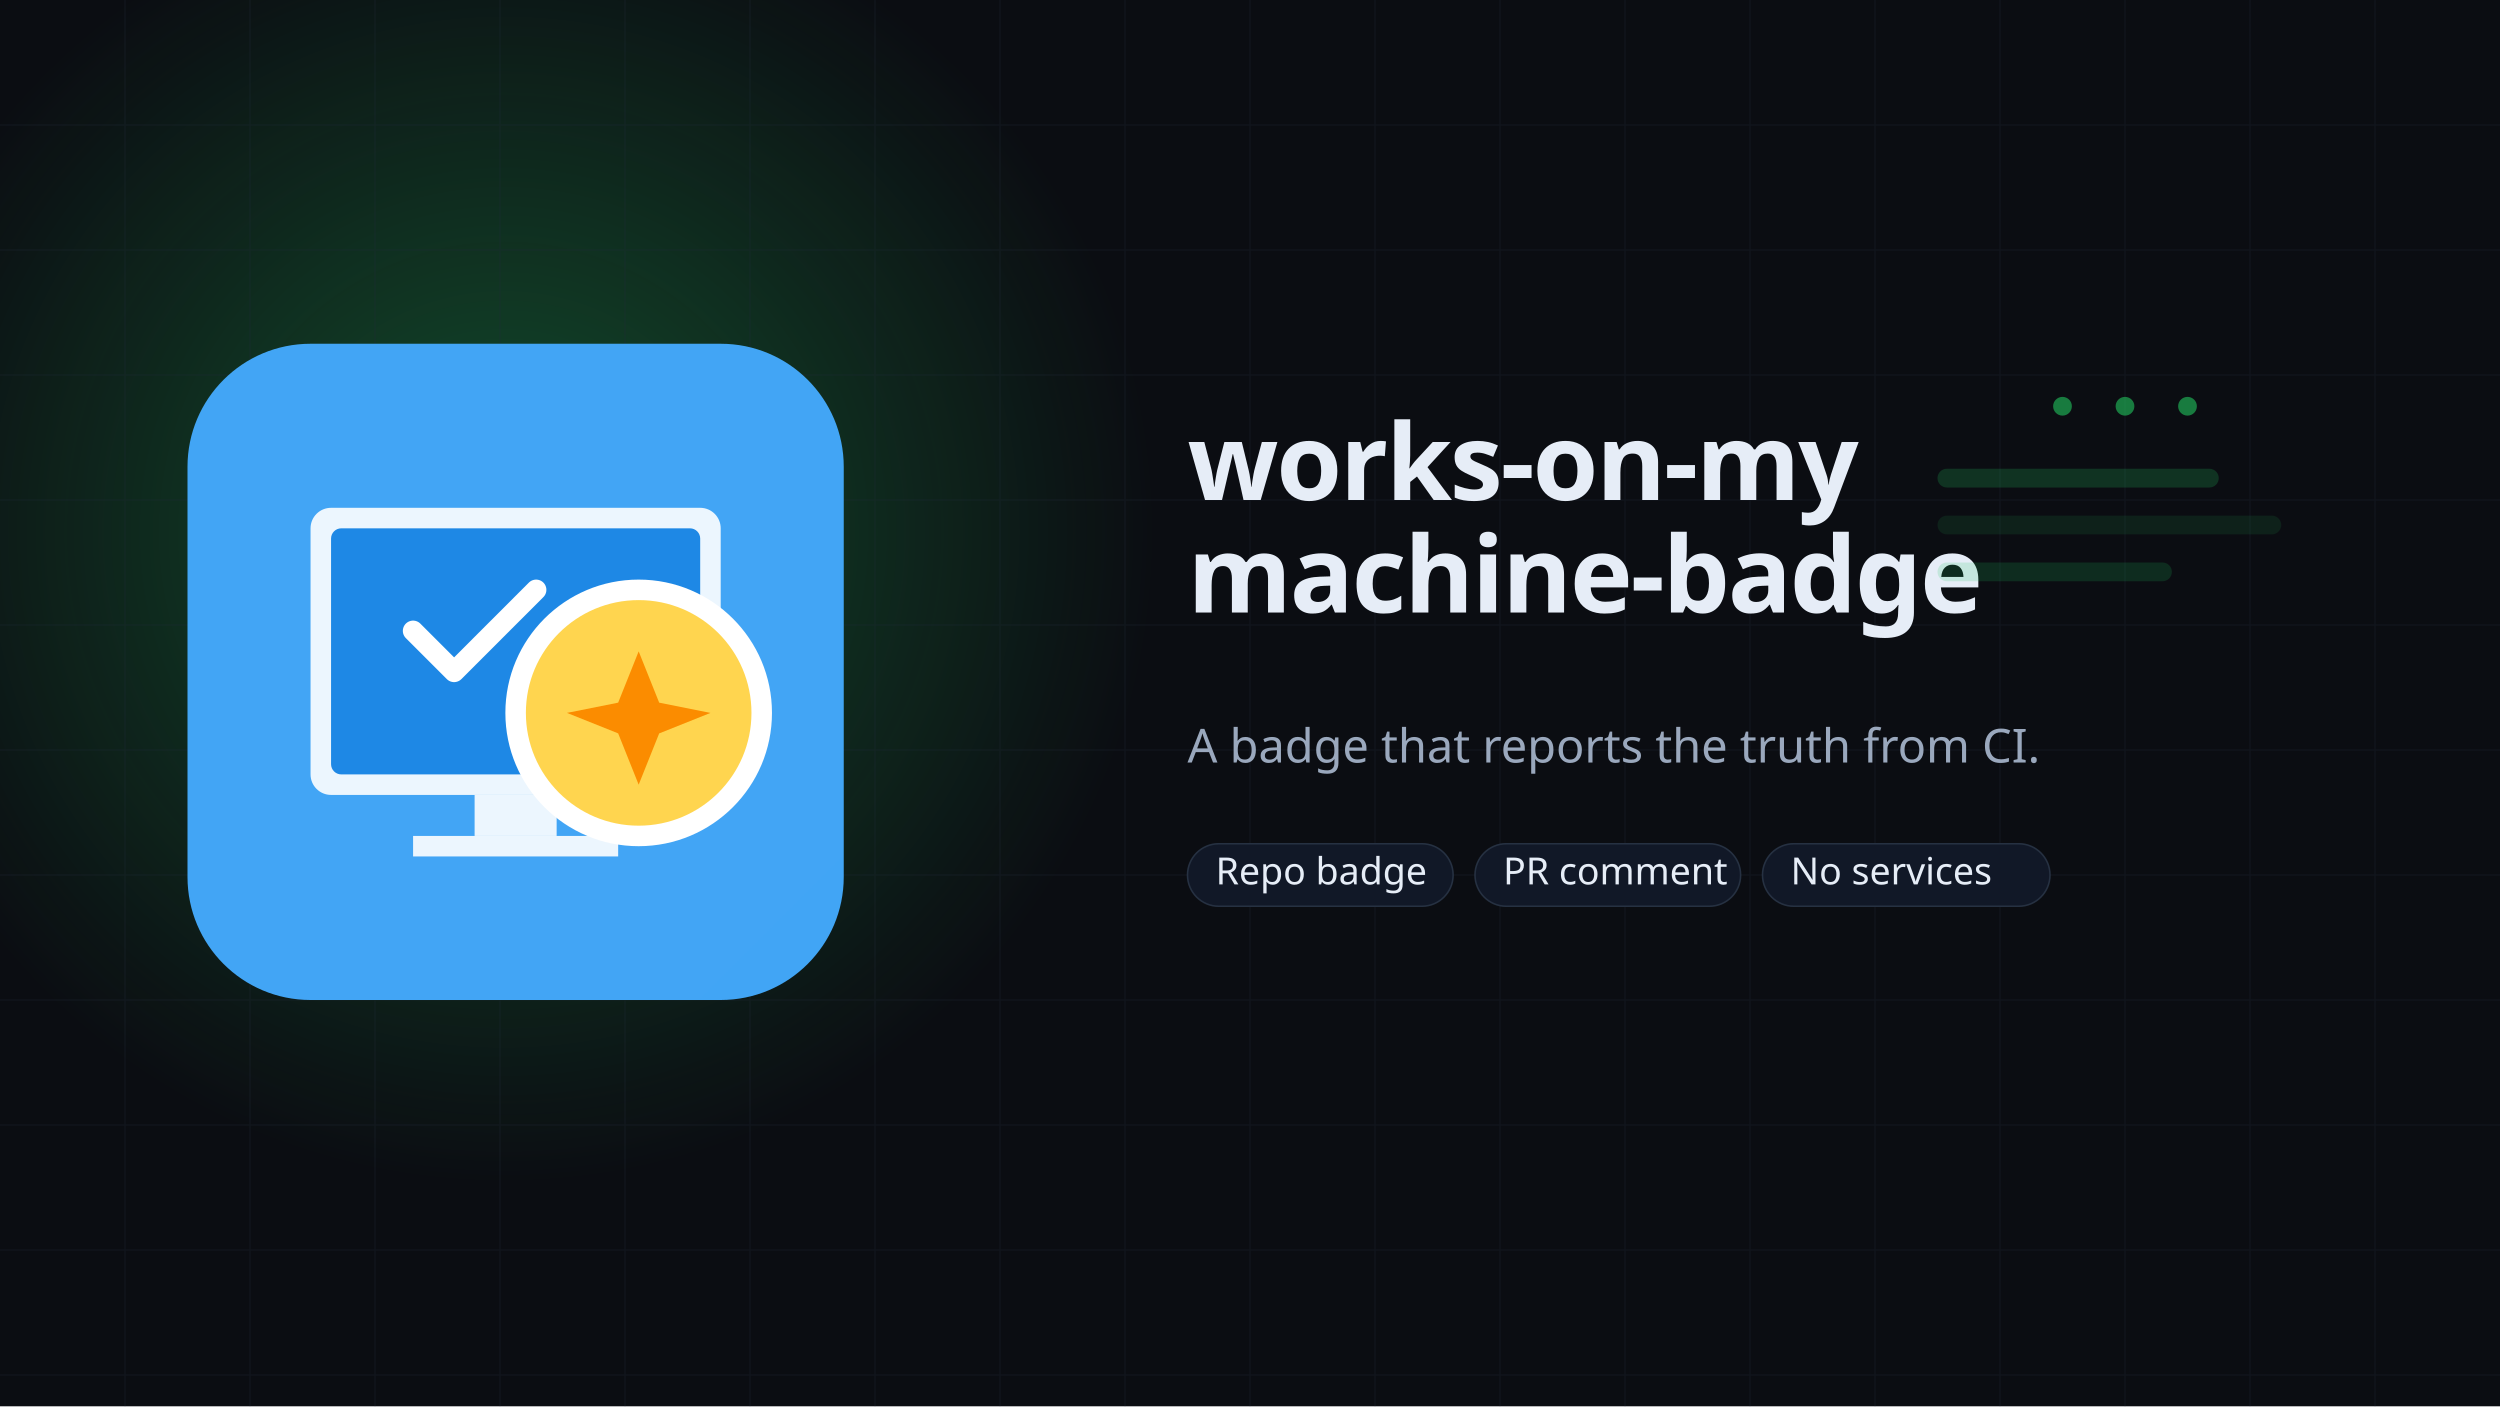
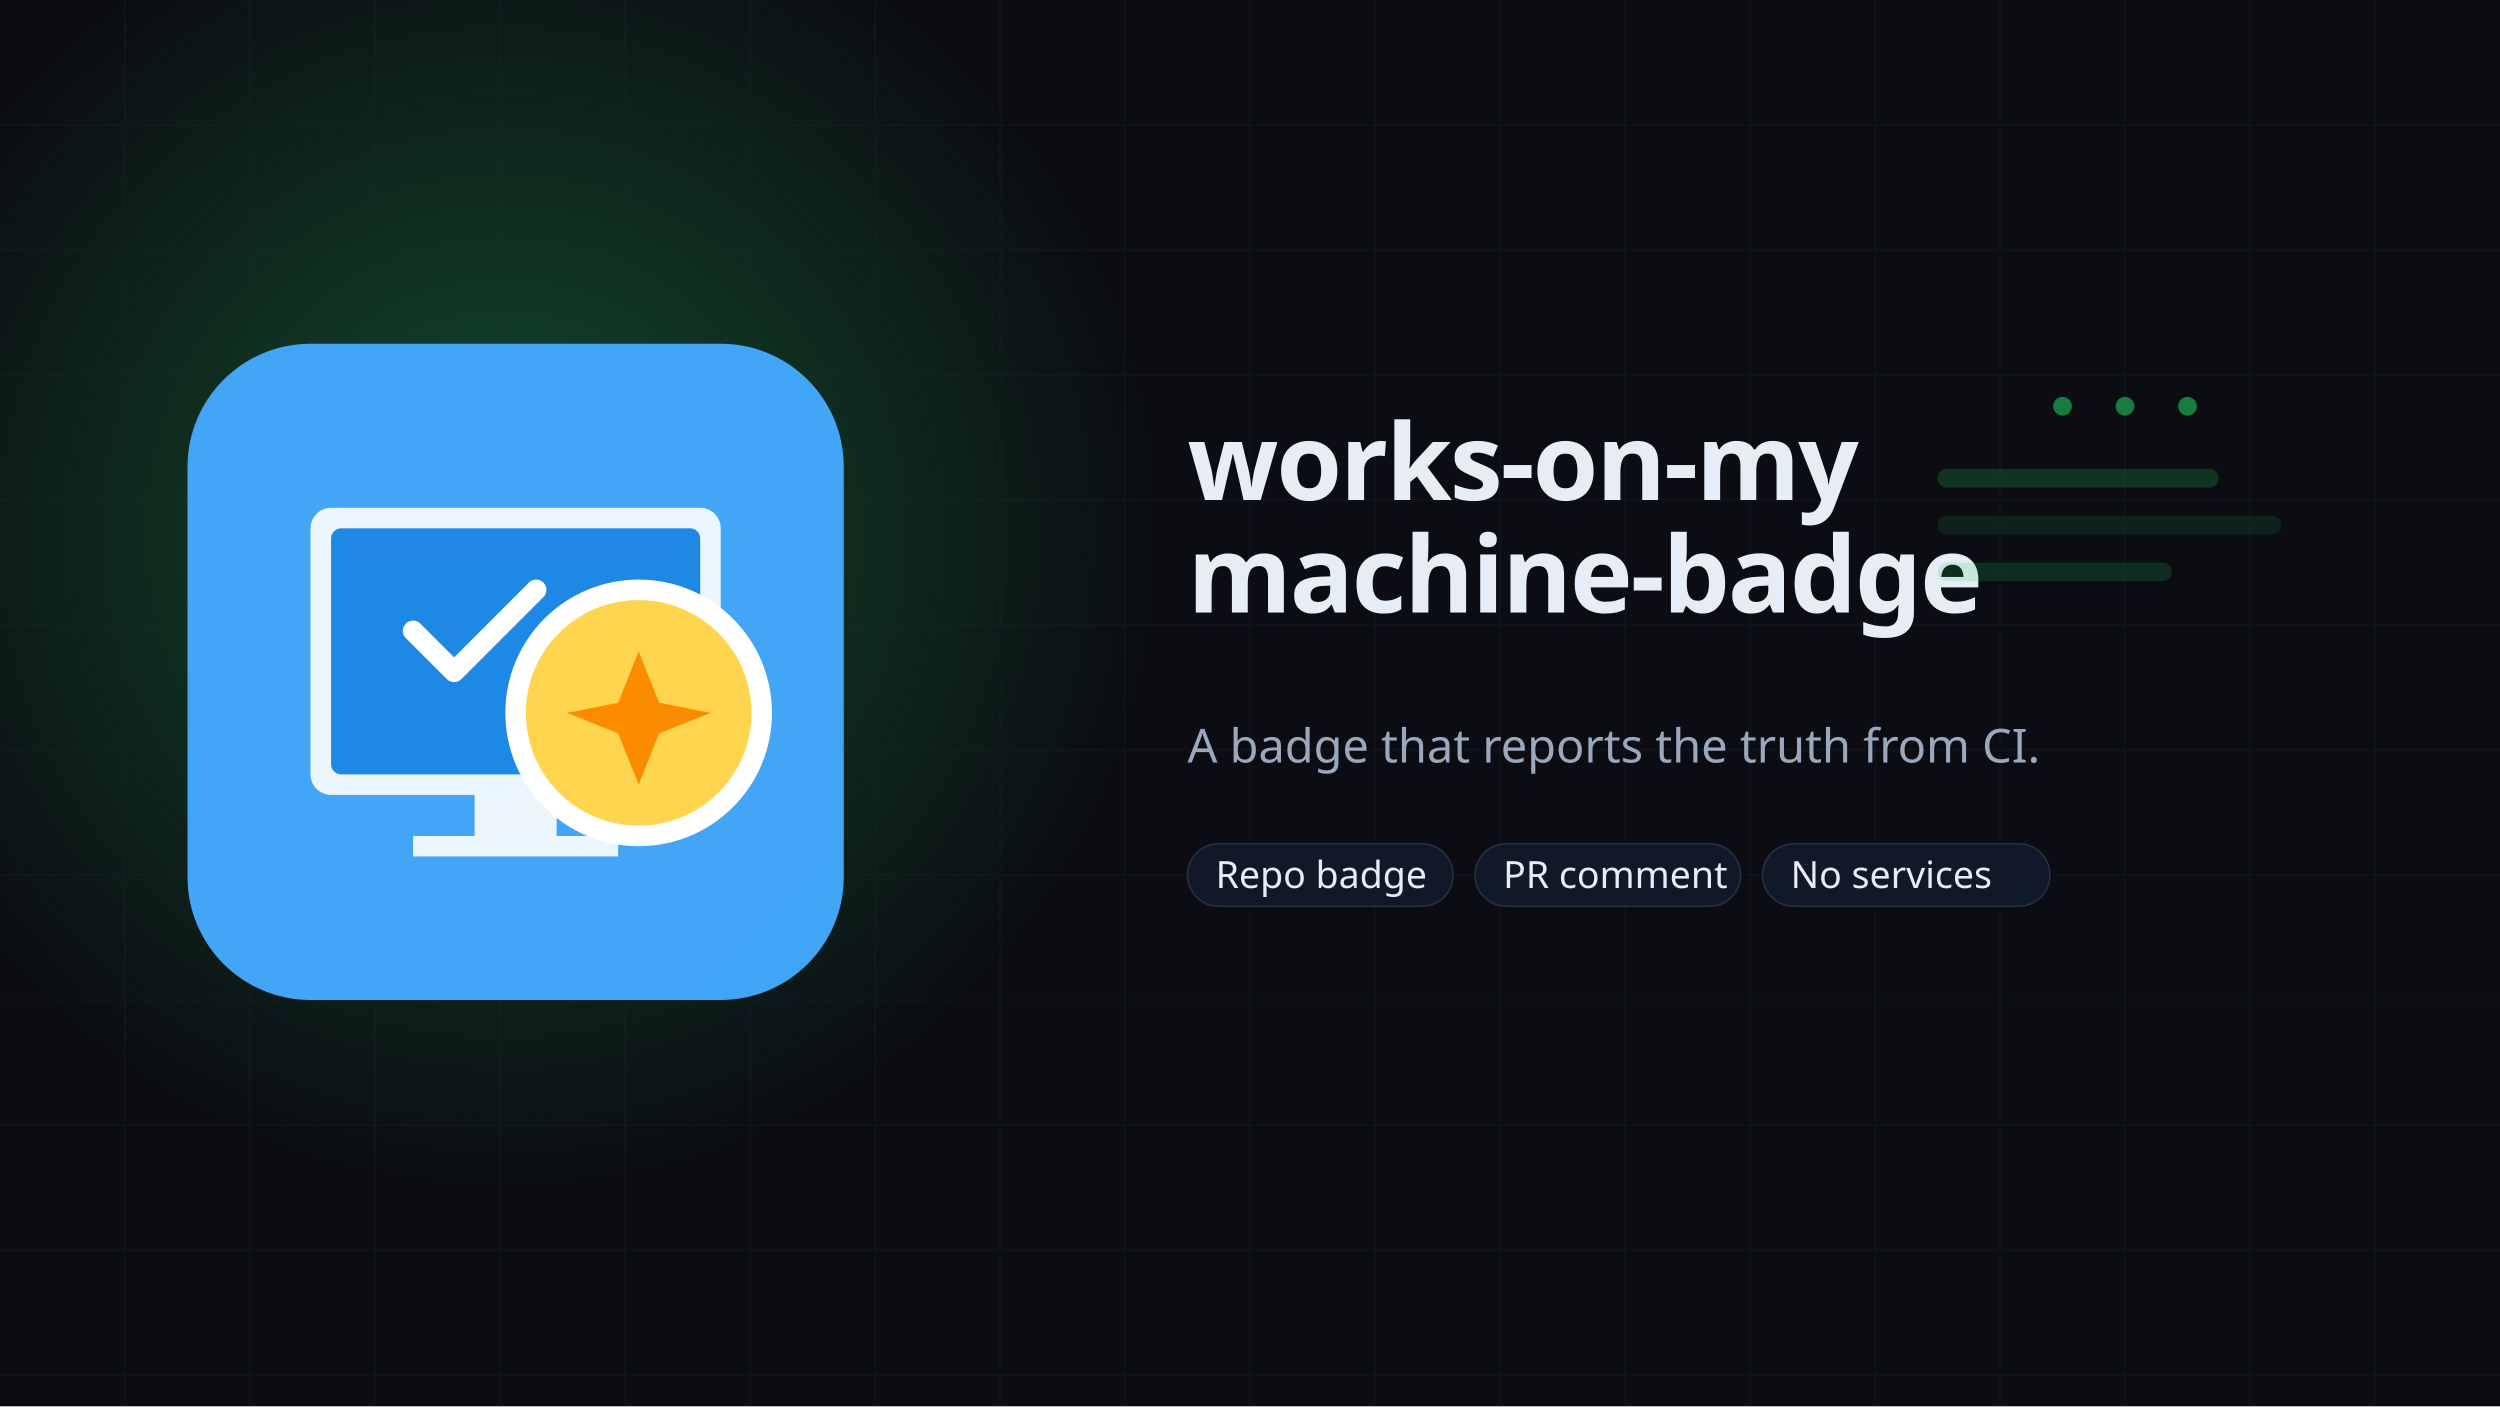
<svg xmlns="http://www.w3.org/2000/svg" width="1600" height="900" fill="none" style="color-scheme:light dark" viewBox="0 0 1600 900">
  <style>text{font-family:"Space Grotesk","Sora","IBM Plex Sans",sans-serif}</style>
  <defs>
    <radialGradient id="glow" cx="0" cy="0" r="1" gradientTransform="rotate(45 -250.416 556.274)scale(420)" gradientUnits="userSpaceOnUse">
      <stop stop-color="#22C55E" stop-opacity=".35" />
      <stop offset="1" stop-color="#22C55E" stop-opacity="0" />
    </radialGradient>
  </defs>
  <path fill="#0B0D12" d="M0 0h1600v900H0z" />
  <path fill="url(#glow)" d="M0 0h1600v900H0z" />
  <path stroke="#1F2A37" d="M80 0v900M160 0v900M240 0v900M320 0v900M400 0v900M480 0v900M560 0v900M640 0v900M720 0v900M800 0v900M880 0v900M960 0v900m80-900v900m80-900v900m80-900v900m80-900v900m80-900v900m80-900v900m80-900v900M0 80h1600M0 160h1600M0 240h1600M0 320h1600M0 400h1600M0 480h1600M0 560h1600M0 640h1600M0 720h1600M0 800h1600M0 880h1600" opacity=".25" />
  <g transform="translate(120 220)scale(6.5625)">
    <rect width="64" height="64" fill="url(#grad2)" data-fg-bgim1="1.16:1.1237:/src/app/components/repo-icons/WorksOnMyMachineIcon.tsx:4:7:135:57:e:rect" rx="12" />
    <defs data-fg-bgim2="1.16:1.1237:/src/app/components/repo-icons/WorksOnMyMachineIcon.tsx:5:7:199:216:e:defs">
      <linearGradient id="grad2" x1="0" x2="64" y1="0" y2="64" data-fg-bgim3="1.16:1.1237:/src/app/components/repo-icons/WorksOnMyMachineIcon.tsx:6:9:214:187:e:linearGradient">
        <stop data-fg-bgim4="1.16:1.1237:/src/app/components/repo-icons/WorksOnMyMachineIcon.tsx:7:11:282:40:e:stop" offset="0%" stop-color="#42A5F5" />
        <stop data-fg-bgim5="1.16:1.1237:/src/app/components/repo-icons/WorksOnMyMachineIcon.tsx:8:11:333:42:e:stop" offset="100%" stop-color="#1E88E5" />
      </linearGradient>
    </defs>
    <rect width="40" height="28" x="12" y="16" fill="#fff" data-fg-bgim7="1.16:1.1237:/src/app/components/repo-icons/WorksOnMyMachineIcon.tsx:12:7:453:78:e:rect" opacity=".9" rx="2" />
    <rect width="36" height="24" x="14" y="18" fill="#1E88E5" data-fg-bgim8="1.16:1.1237:/src/app/components/repo-icons/WorksOnMyMachineIcon.tsx:13:7:538:66:e:rect" rx="1" />
    <circle cx="44" cy="36" r="12" fill="#FFD54F" stroke="#fff" stroke-width="2" data-fg-bgim10="1.16:1.1237:/src/app/components/repo-icons/WorksOnMyMachineIcon.tsx:15:7:642:78:e:circle" />
    <path fill="#FB8C00" d="m44 30 2 5 5 1-5 2-2 5-2-5-5-2 5-1Z" data-fg-bgim11="1.16:1.1237:/src/app/components/repo-icons/WorksOnMyMachineIcon.tsx:16:7:727:109:e:path" />
    <path fill="#fff" d="M28 44h8v4h-8z" data-fg-bgim13="1.16:1.1237:/src/app/components/repo-icons/WorksOnMyMachineIcon.tsx:21:7:871:69:e:rect" opacity=".9" />
    <path fill="#fff" d="M22 48h20v2H22z" data-fg-bgim14="1.16:1.1237:/src/app/components/repo-icons/WorksOnMyMachineIcon.tsx:22:7:947:70:e:rect" opacity=".9" />
    <path stroke="#fff" stroke-linecap="round" stroke-linejoin="round" stroke-width="2" d="m22 28 4 4 8-8" data-fg-bgim16="1.16:1.1237:/src/app/components/repo-icons/WorksOnMyMachineIcon.tsx:24:7:1058:160:e:path" />
  </g>
  <text x="760" y="320" fill="#E6EDF7" font-size="68" font-weight="700" letter-spacing="-.02em">works-on-my</text>
  <text x="760" y="392" fill="#E6EDF7" font-size="68" font-weight="700" letter-spacing="-.02em">machine-badge</text>
  <text x="760" y="488" fill="#9AA8BD" font-size="30">A badge that reports the truth from CI.</text>
  <g transform="translate(760 540)">
    <rect width="170" height="40" fill="#111827" stroke="#263142" rx="20" />
-     <text x="18" y="26" fill="#E6EDF7" font-size="24">Repo badge</text>
+     <text x="18" y="20" fill="#E6EDF7" dominant-baseline="middle" font-size="24">Repo badge</text>
  </g>
  <g transform="translate(944 540)">
    <rect width="170" height="40" fill="#111827" stroke="#263142" rx="20" />
-     <text x="18" y="26" fill="#E6EDF7" font-size="24">PR comment</text>
+     <text x="18" y="20" fill="#E6EDF7" dominant-baseline="middle" font-size="24">PR comment</text>
  </g>
  <g transform="translate(1128 540)">
    <rect width="184" height="40" fill="#111827" stroke="#263142" rx="20" />
-     <text x="18" y="26" fill="#E6EDF7" font-size="24">No services</text>
+     <text x="18" y="20" fill="#E6EDF7" dominant-baseline="middle" font-size="24">No services</text>
  </g>
  <g opacity=".6">
    <circle cx="1320" cy="260" r="6" fill="#22C55E" />
    <circle cx="1360" cy="260" r="6" fill="#22C55E" />
    <circle cx="1400" cy="260" r="6" fill="#22C55E" />
    <rect width="180" height="12" x="1240" y="300" fill="#22C55E" fill-opacity=".35" rx="6" />
    <rect width="220" height="12" x="1240" y="330" fill="#22C55E" fill-opacity=".18" rx="6" />
    <rect width="150" height="12" x="1240" y="360" fill="#22C55E" fill-opacity=".28" rx="6" />
  </g>
</svg>
